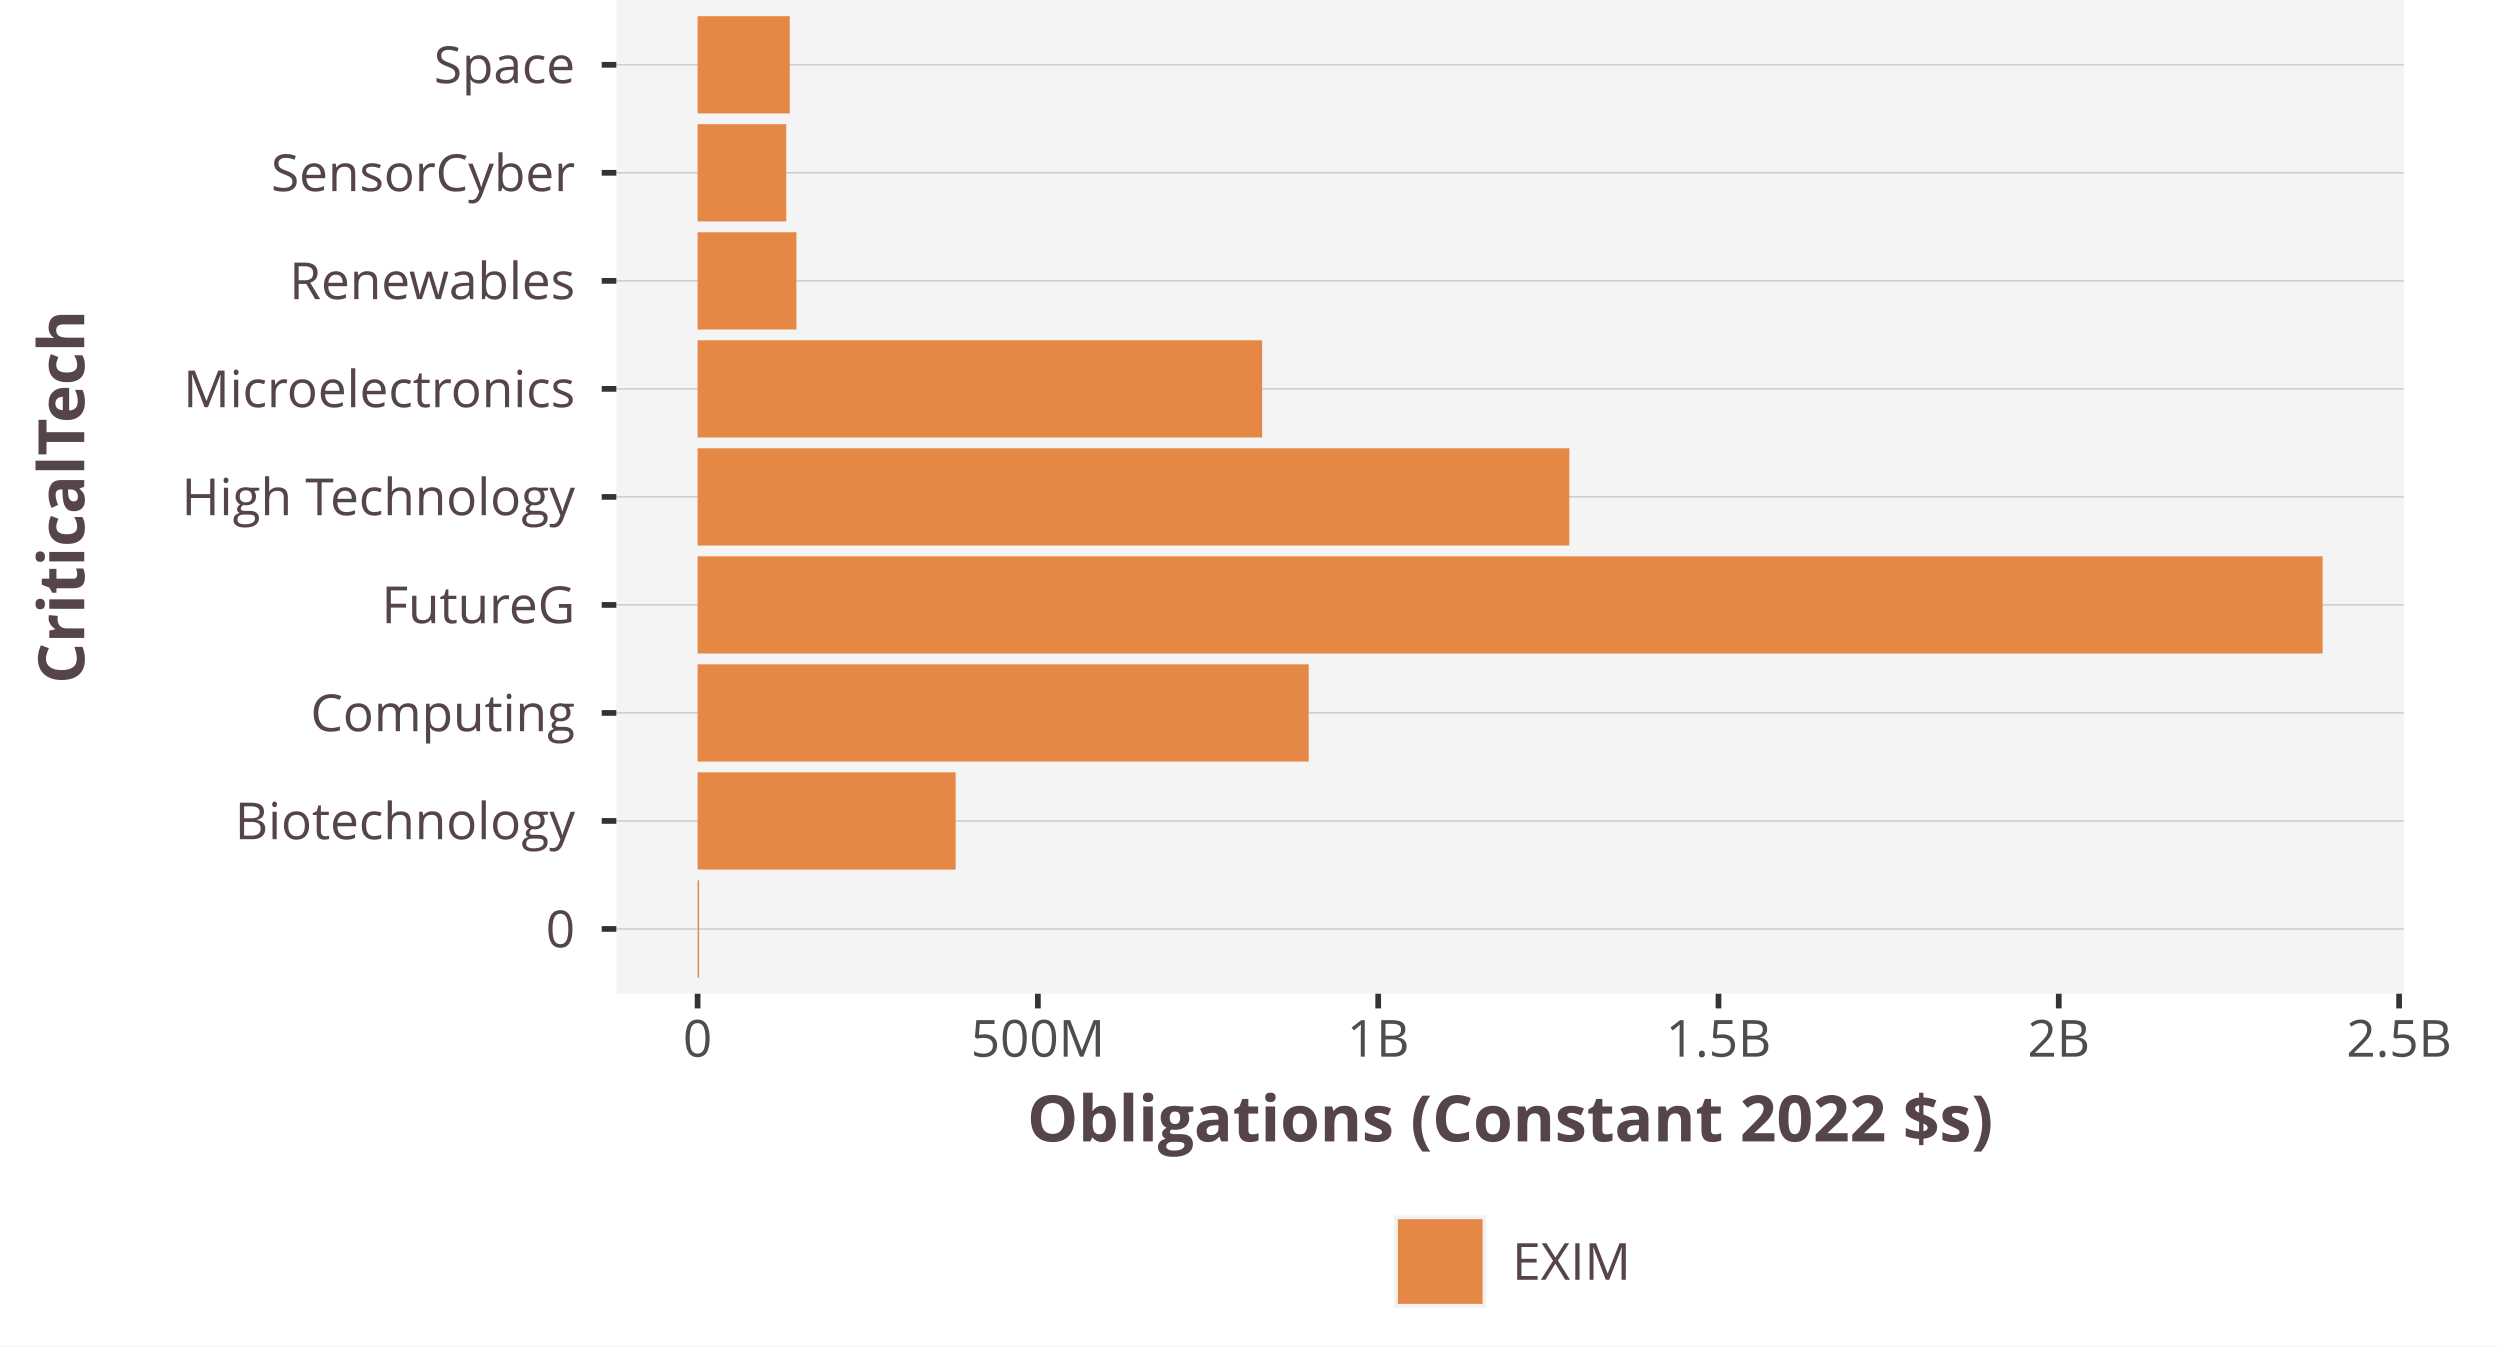
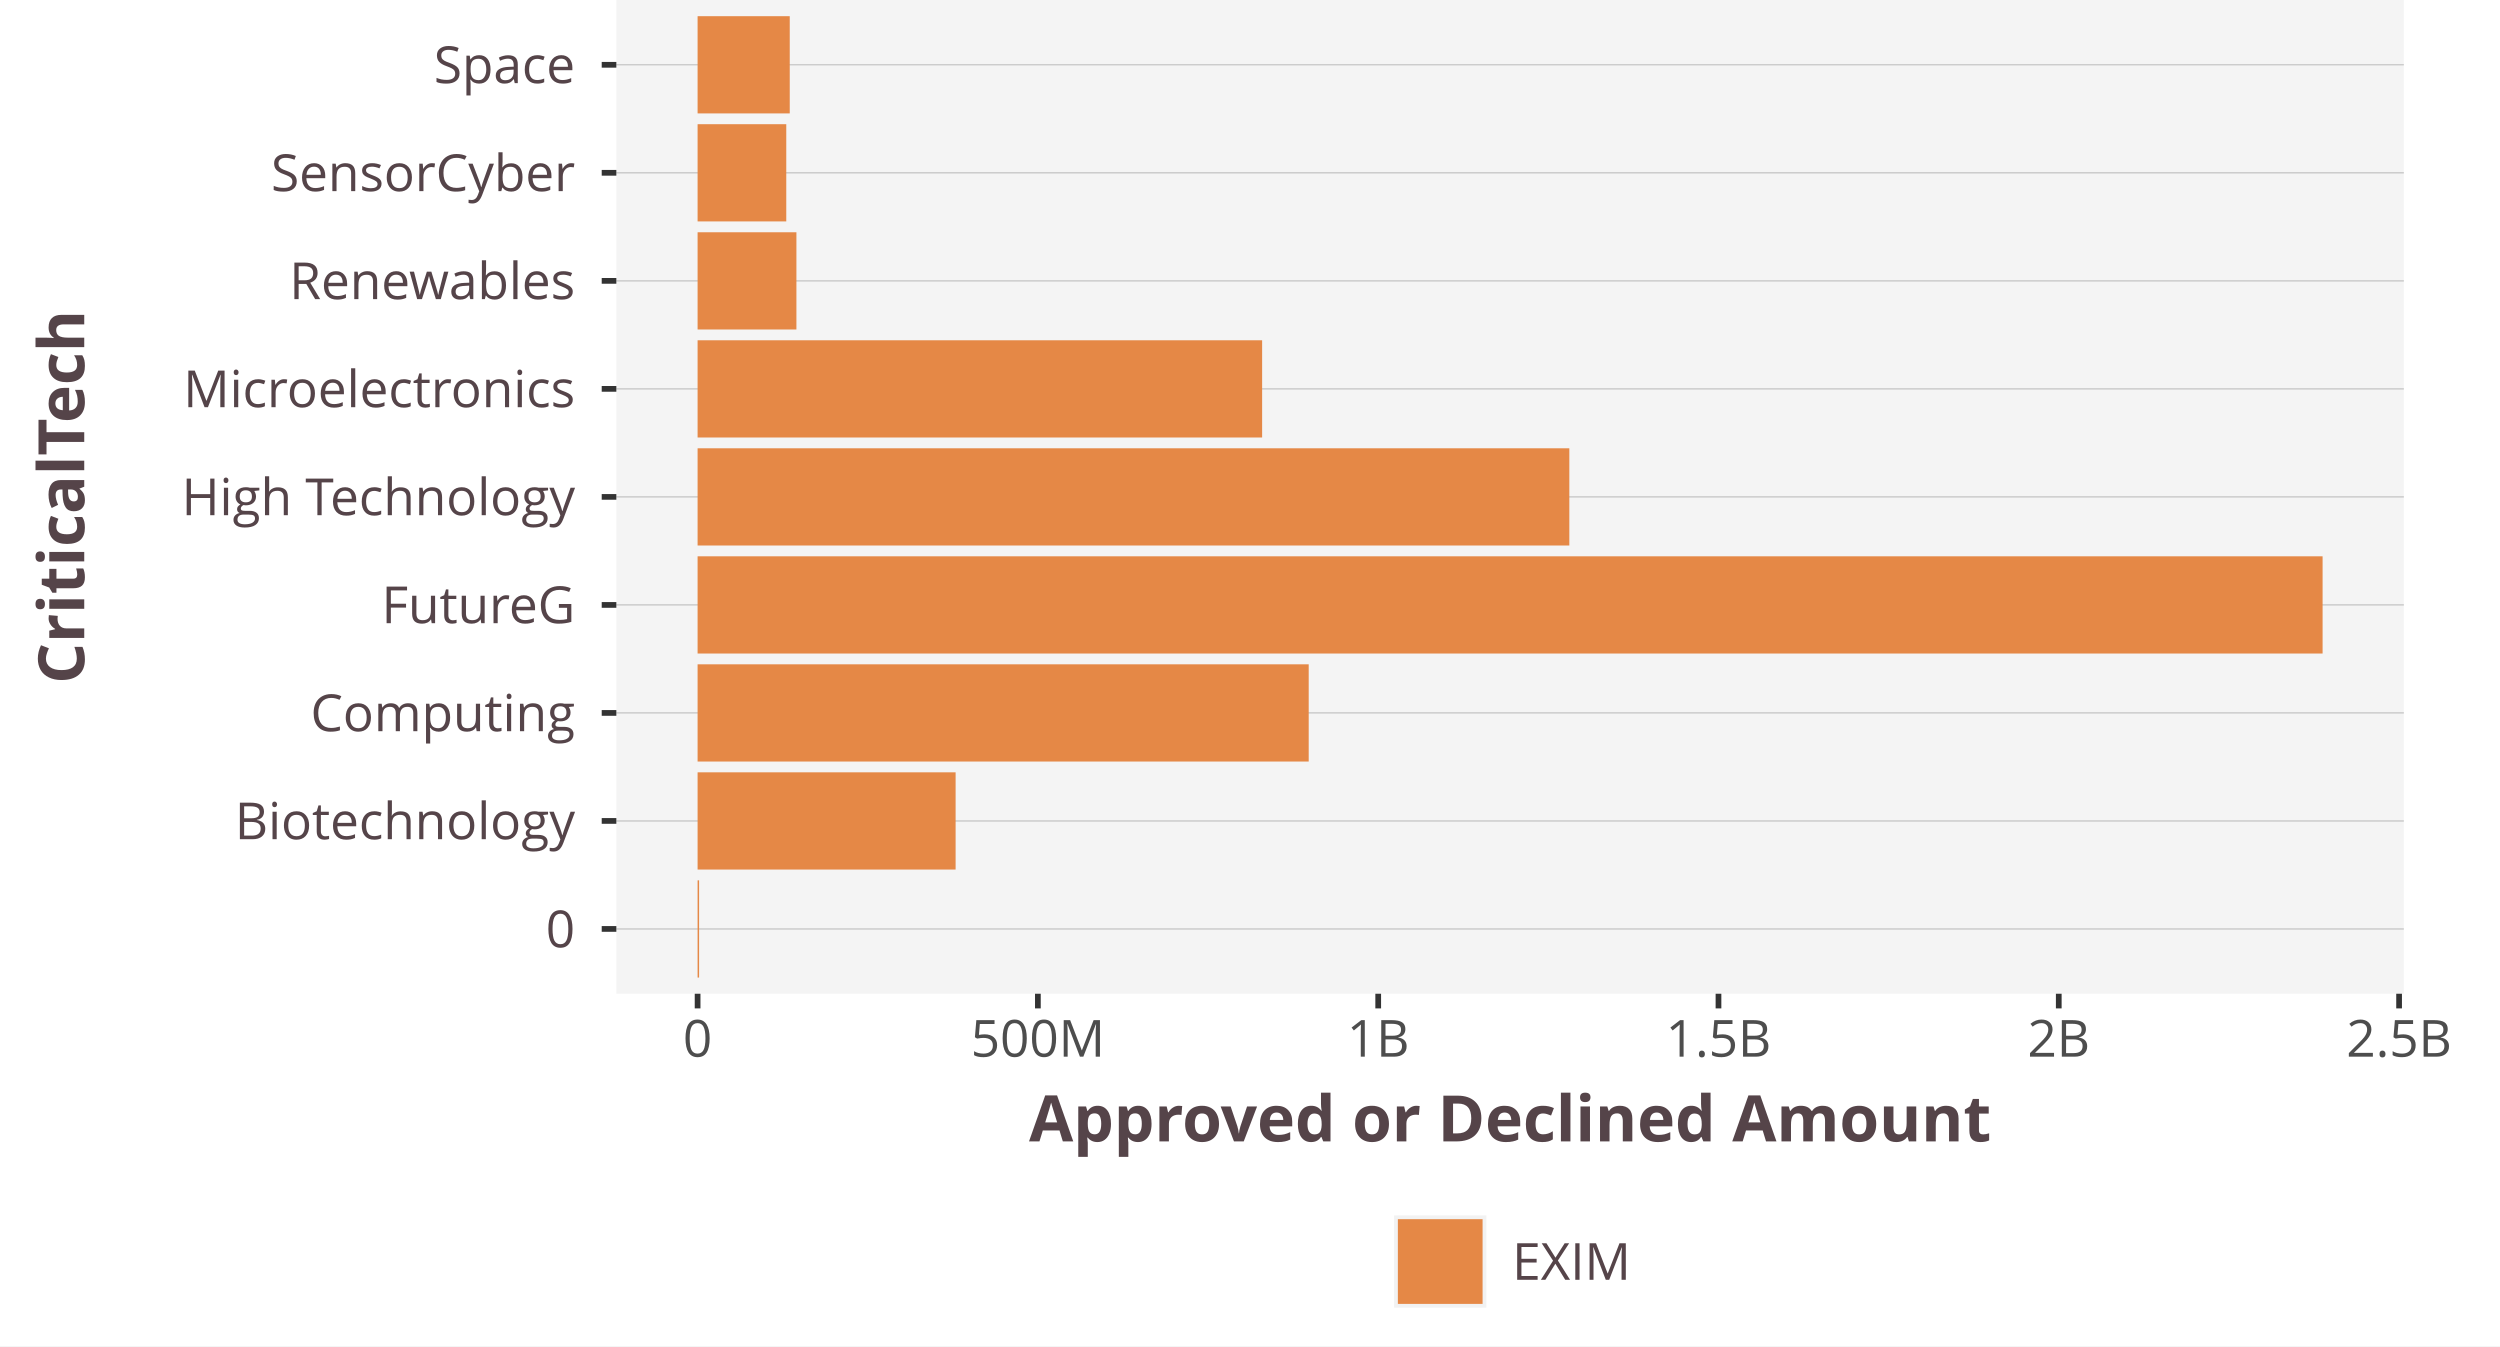
<svg xmlns="http://www.w3.org/2000/svg" class="svglite" width="468.00pt" height="252.00pt" viewBox="0 0 468.00 252.00">
  <defs>
    <style type="text/css">
    .svglite line, .svglite polyline, .svglite polygon, .svglite path, .svglite rect, .svglite circle {
      fill: none;
      stroke: #000000;
      stroke-linecap: round;
      stroke-linejoin: round;
      stroke-miterlimit: 10.00;
    }
    .svglite text {
      white-space: pre;
    }
  </style>
  </defs>
  <rect width="100%" height="100%" style="stroke: none; fill: #FFFFFF;" />
  <defs>
    <clipPath id="cpMC4wMHw0NjguMDB8MC4wMHwyNTIuMDA=">
      <rect x="0.00" y="0.00" width="468.00" height="252.00" />
    </clipPath>
  </defs>
  <g clip-path="url(#cpMC4wMHw0NjguMDB8MC4wMHwyNTIuMDA=)">
    <rect x="0.00" y="-0" width="468.00" height="252.00" style="stroke-width: 1.07; stroke: #FFFFFF; fill: #FFFFFF;" />
  </g>
  <defs>
    <clipPath id="cpMTE1LjM4fDQ1MC4wMHwwLjAwfDE4Ni4wMw==">
      <rect x="115.38" y="0.00" width="334.62" height="186.03" />
    </clipPath>
  </defs>
  <g clip-path="url(#cpMTE1LjM4fDQ1MC4wMHwwLjAwfDE4Ni4wMw==)">
    <rect x="115.38" y="0.00" width="334.62" height="186.03" style="stroke-width: 1.07; stroke: none; fill: #F4F4F4;" />
    <polyline points="115.38,173.90 450.00,173.90 " style="stroke-width: 0.21; stroke: #BEBEBE; stroke-linecap: butt;" />
    <polyline points="115.38,153.68 450.00,153.68 " style="stroke-width: 0.21; stroke: #BEBEBE; stroke-linecap: butt;" />
    <polyline points="115.38,133.46 450.00,133.46 " style="stroke-width: 0.21; stroke: #BEBEBE; stroke-linecap: butt;" />
    <polyline points="115.38,113.24 450.00,113.24 " style="stroke-width: 0.21; stroke: #BEBEBE; stroke-linecap: butt;" />
    <polyline points="115.38,93.02 450.00,93.02 " style="stroke-width: 0.21; stroke: #BEBEBE; stroke-linecap: butt;" />
    <polyline points="115.38,72.80 450.00,72.80 " style="stroke-width: 0.21; stroke: #BEBEBE; stroke-linecap: butt;" />
    <polyline points="115.38,52.58 450.00,52.58 " style="stroke-width: 0.21; stroke: #BEBEBE; stroke-linecap: butt;" />
    <polyline points="115.38,32.35 450.00,32.35 " style="stroke-width: 0.21; stroke: #BEBEBE; stroke-linecap: butt;" />
    <polyline points="115.38,12.13 450.00,12.13 " style="stroke-width: 0.21; stroke: #BEBEBE; stroke-linecap: butt;" />
    <rect x="130.59" y="144.58" width="48.30" height="18.20" style="stroke-width: 1.07; stroke: none; stroke-linecap: butt; stroke-linejoin: miter; fill: #E58846;" />
    <rect x="130.59" y="124.36" width="114.40" height="18.20" style="stroke-width: 1.07; stroke: none; stroke-linecap: butt; stroke-linejoin: miter; fill: #E58846;" />
    <rect x="130.59" y="104.14" width="304.20" height="18.20" style="stroke-width: 1.07; stroke: none; stroke-linecap: butt; stroke-linejoin: miter; fill: #E58846;" />
    <rect x="130.59" y="83.92" width="163.19" height="18.20" style="stroke-width: 1.07; stroke: none; stroke-linecap: butt; stroke-linejoin: miter; fill: #E58846;" />
    <rect x="130.59" y="63.70" width="105.68" height="18.20" style="stroke-width: 1.07; stroke: none; stroke-linecap: butt; stroke-linejoin: miter; fill: #E58846;" />
    <rect x="130.59" y="43.48" width="18.50" height="18.20" style="stroke-width: 1.07; stroke: none; stroke-linecap: butt; stroke-linejoin: miter; fill: #E58846;" />
    <rect x="130.59" y="23.25" width="16.60" height="18.20" style="stroke-width: 1.07; stroke: none; stroke-linecap: butt; stroke-linejoin: miter; fill: #E58846;" />
    <rect x="130.59" y="3.03" width="17.25" height="18.20" style="stroke-width: 1.07; stroke: none; stroke-linecap: butt; stroke-linejoin: miter; fill: #E58846;" />
    <rect x="130.59" y="164.80" width="0.28" height="18.20" style="stroke-width: 1.07; stroke: none; stroke-linecap: butt; stroke-linejoin: miter; fill: #E58846;" />
  </g>
  <g clip-path="url(#cpMC4wMHw0NjguMDB8MC4wMHwyNTIuMDA=)">
    <text x="107.66" y="177.33" text-anchor="end" style="font-size: 9.60px;fill: #554449; font-family: &quot;Open Sans&quot;;" textLength="5.49px" lengthAdjust="spacingAndGlyphs">0</text>
    <text x="107.66" y="157.10" text-anchor="end" style="font-size: 9.60px;fill: #554449; font-family: &quot;Open Sans&quot;;" textLength="63.50px" lengthAdjust="spacingAndGlyphs">Biotechnology</text>
    <text x="107.66" y="136.88" text-anchor="end" style="font-size: 9.60px;fill: #554449; font-family: &quot;Open Sans&quot;;" textLength="49.36px" lengthAdjust="spacingAndGlyphs">Computing</text>
    <text x="107.66" y="116.66" text-anchor="end" style="font-size: 9.60px;fill: #554449; font-family: &quot;Open Sans&quot;;" textLength="36.40px" lengthAdjust="spacingAndGlyphs">FutureG</text>
    <text x="107.66" y="96.44" text-anchor="end" style="font-size: 9.60px;fill: #554449; font-family: &quot;Open Sans&quot;;" textLength="74.06px" lengthAdjust="spacingAndGlyphs">High Technology</text>
    <text x="107.66" y="76.22" text-anchor="end" style="font-size: 9.60px;fill: #554449; font-family: &quot;Open Sans&quot;;" textLength="73.68px" lengthAdjust="spacingAndGlyphs">Microelectronics</text>
    <text x="107.66" y="56.00" text-anchor="end" style="font-size: 9.60px;fill: #554449; font-family: &quot;Open Sans&quot;;" textLength="53.58px" lengthAdjust="spacingAndGlyphs">Renewables</text>
    <text x="107.66" y="35.78" text-anchor="end" style="font-size: 9.60px;fill: #554449; font-family: &quot;Open Sans&quot;;" textLength="56.79px" lengthAdjust="spacingAndGlyphs">SensorCyber</text>
    <text x="107.66" y="15.56" text-anchor="end" style="font-size: 9.60px;fill: #554449; font-family: &quot;Open Sans&quot;;" textLength="26.43px" lengthAdjust="spacingAndGlyphs">Space</text>
    <polyline points="112.64,173.90 115.38,173.90 " style="stroke-width: 1.07; stroke: #333333; stroke-linecap: butt;" />
    <polyline points="112.64,153.68 115.38,153.68 " style="stroke-width: 1.07; stroke: #333333; stroke-linecap: butt;" />
    <polyline points="112.64,133.46 115.38,133.46 " style="stroke-width: 1.07; stroke: #333333; stroke-linecap: butt;" />
    <polyline points="112.64,113.24 115.38,113.24 " style="stroke-width: 1.07; stroke: #333333; stroke-linecap: butt;" />
    <polyline points="112.64,93.02 115.38,93.02 " style="stroke-width: 1.07; stroke: #333333; stroke-linecap: butt;" />
    <polyline points="112.64,72.80 115.38,72.80 " style="stroke-width: 1.07; stroke: #333333; stroke-linecap: butt;" />
    <polyline points="112.64,52.58 115.38,52.58 " style="stroke-width: 1.07; stroke: #333333; stroke-linecap: butt;" />
    <polyline points="112.64,32.35 115.38,32.35 " style="stroke-width: 1.07; stroke: #333333; stroke-linecap: butt;" />
    <polyline points="112.64,12.13 115.38,12.13 " style="stroke-width: 1.07; stroke: #333333; stroke-linecap: butt;" />
    <polyline points="130.59,188.77 130.59,186.03 " style="stroke-width: 1.07; stroke: #333333; stroke-linecap: butt;" />
    <polyline points="194.29,188.77 194.29,186.03 " style="stroke-width: 1.07; stroke: #333333; stroke-linecap: butt;" />
    <polyline points="258.00,188.77 258.00,186.03 " style="stroke-width: 1.07; stroke: #333333; stroke-linecap: butt;" />
    <polyline points="321.70,188.77 321.70,186.03 " style="stroke-width: 1.07; stroke: #333333; stroke-linecap: butt;" />
    <polyline points="385.40,188.77 385.40,186.03 " style="stroke-width: 1.07; stroke: #333333; stroke-linecap: butt;" />
    <polyline points="449.11,188.77 449.11,186.03 " style="stroke-width: 1.07; stroke: #333333; stroke-linecap: butt;" />
    <text x="130.59" y="197.81" text-anchor="middle" style="font-size: 9.60px;fill: #4D4D4D; font-family: &quot;Open Sans&quot;;" textLength="5.49px" lengthAdjust="spacingAndGlyphs">0</text>
    <text x="194.29" y="197.81" text-anchor="middle" style="font-size: 9.60px;fill: #4D4D4D; font-family: &quot;Open Sans&quot;;" textLength="25.08px" lengthAdjust="spacingAndGlyphs">500M</text>
    <text x="258.00" y="197.81" text-anchor="middle" style="font-size: 9.60px;fill: #4D4D4D; font-family: &quot;Open Sans&quot;;" textLength="11.68px" lengthAdjust="spacingAndGlyphs">1B</text>
    <text x="321.70" y="197.81" text-anchor="middle" style="font-size: 9.60px;fill: #4D4D4D; font-family: &quot;Open Sans&quot;;" textLength="19.68px" lengthAdjust="spacingAndGlyphs">1.5B</text>
    <text x="385.40" y="197.81" text-anchor="middle" style="font-size: 9.60px;fill: #4D4D4D; font-family: &quot;Open Sans&quot;;" textLength="11.68px" lengthAdjust="spacingAndGlyphs">2B</text>
    <text x="449.11" y="197.81" text-anchor="middle" style="font-size: 9.60px;fill: #4D4D4D; font-family: &quot;Open Sans&quot;;" textLength="19.68px" lengthAdjust="spacingAndGlyphs">2.5B</text>
-     <text x="282.69" y="213.67" text-anchor="middle" style="font-size: 12.00px; font-weight: bold;fill: #554449; font-family: &quot;Open Sans&quot;;" textLength="180.95px" lengthAdjust="spacingAndGlyphs">Obligations (Constant 2022 $s)</text>
+     <text x="282.69" y="213.67" text-anchor="middle" style="font-size: 12.00px; font-weight: bold;fill: #554449; font-family: &quot;Open Sans&quot;;" textLength="180.65px" lengthAdjust="spacingAndGlyphs">Approved or Declined Amount</text>
    <text transform="translate(15.77,93.02) rotate(-90)" text-anchor="middle" style="font-size: 12.00px; font-weight: bold;fill: #554449; font-family: &quot;Open Sans&quot;;" textLength="70.83px" lengthAdjust="spacingAndGlyphs">CriticalTech</text>
    <rect x="258.14" y="227.52" width="49.10" height="17.28" style="stroke-width: 1.07; stroke: none; fill: #FFFFFF;" />
    <rect x="260.97" y="227.52" width="17.28" height="17.28" style="stroke-width: 1.07; stroke: none; fill: #F2F2F2;" />
    <rect x="261.68" y="228.23" width="15.86" height="15.86" style="stroke-width: 1.07; stroke: none; stroke-linecap: butt; stroke-linejoin: miter; fill: #E58846;" />
    <text x="283.08" y="239.58" style="font-size: 9.60px;fill: #554449; font-family: &quot;Open Sans&quot;;" textLength="22.17px" lengthAdjust="spacingAndGlyphs">EXIM</text>
  </g>
</svg>
